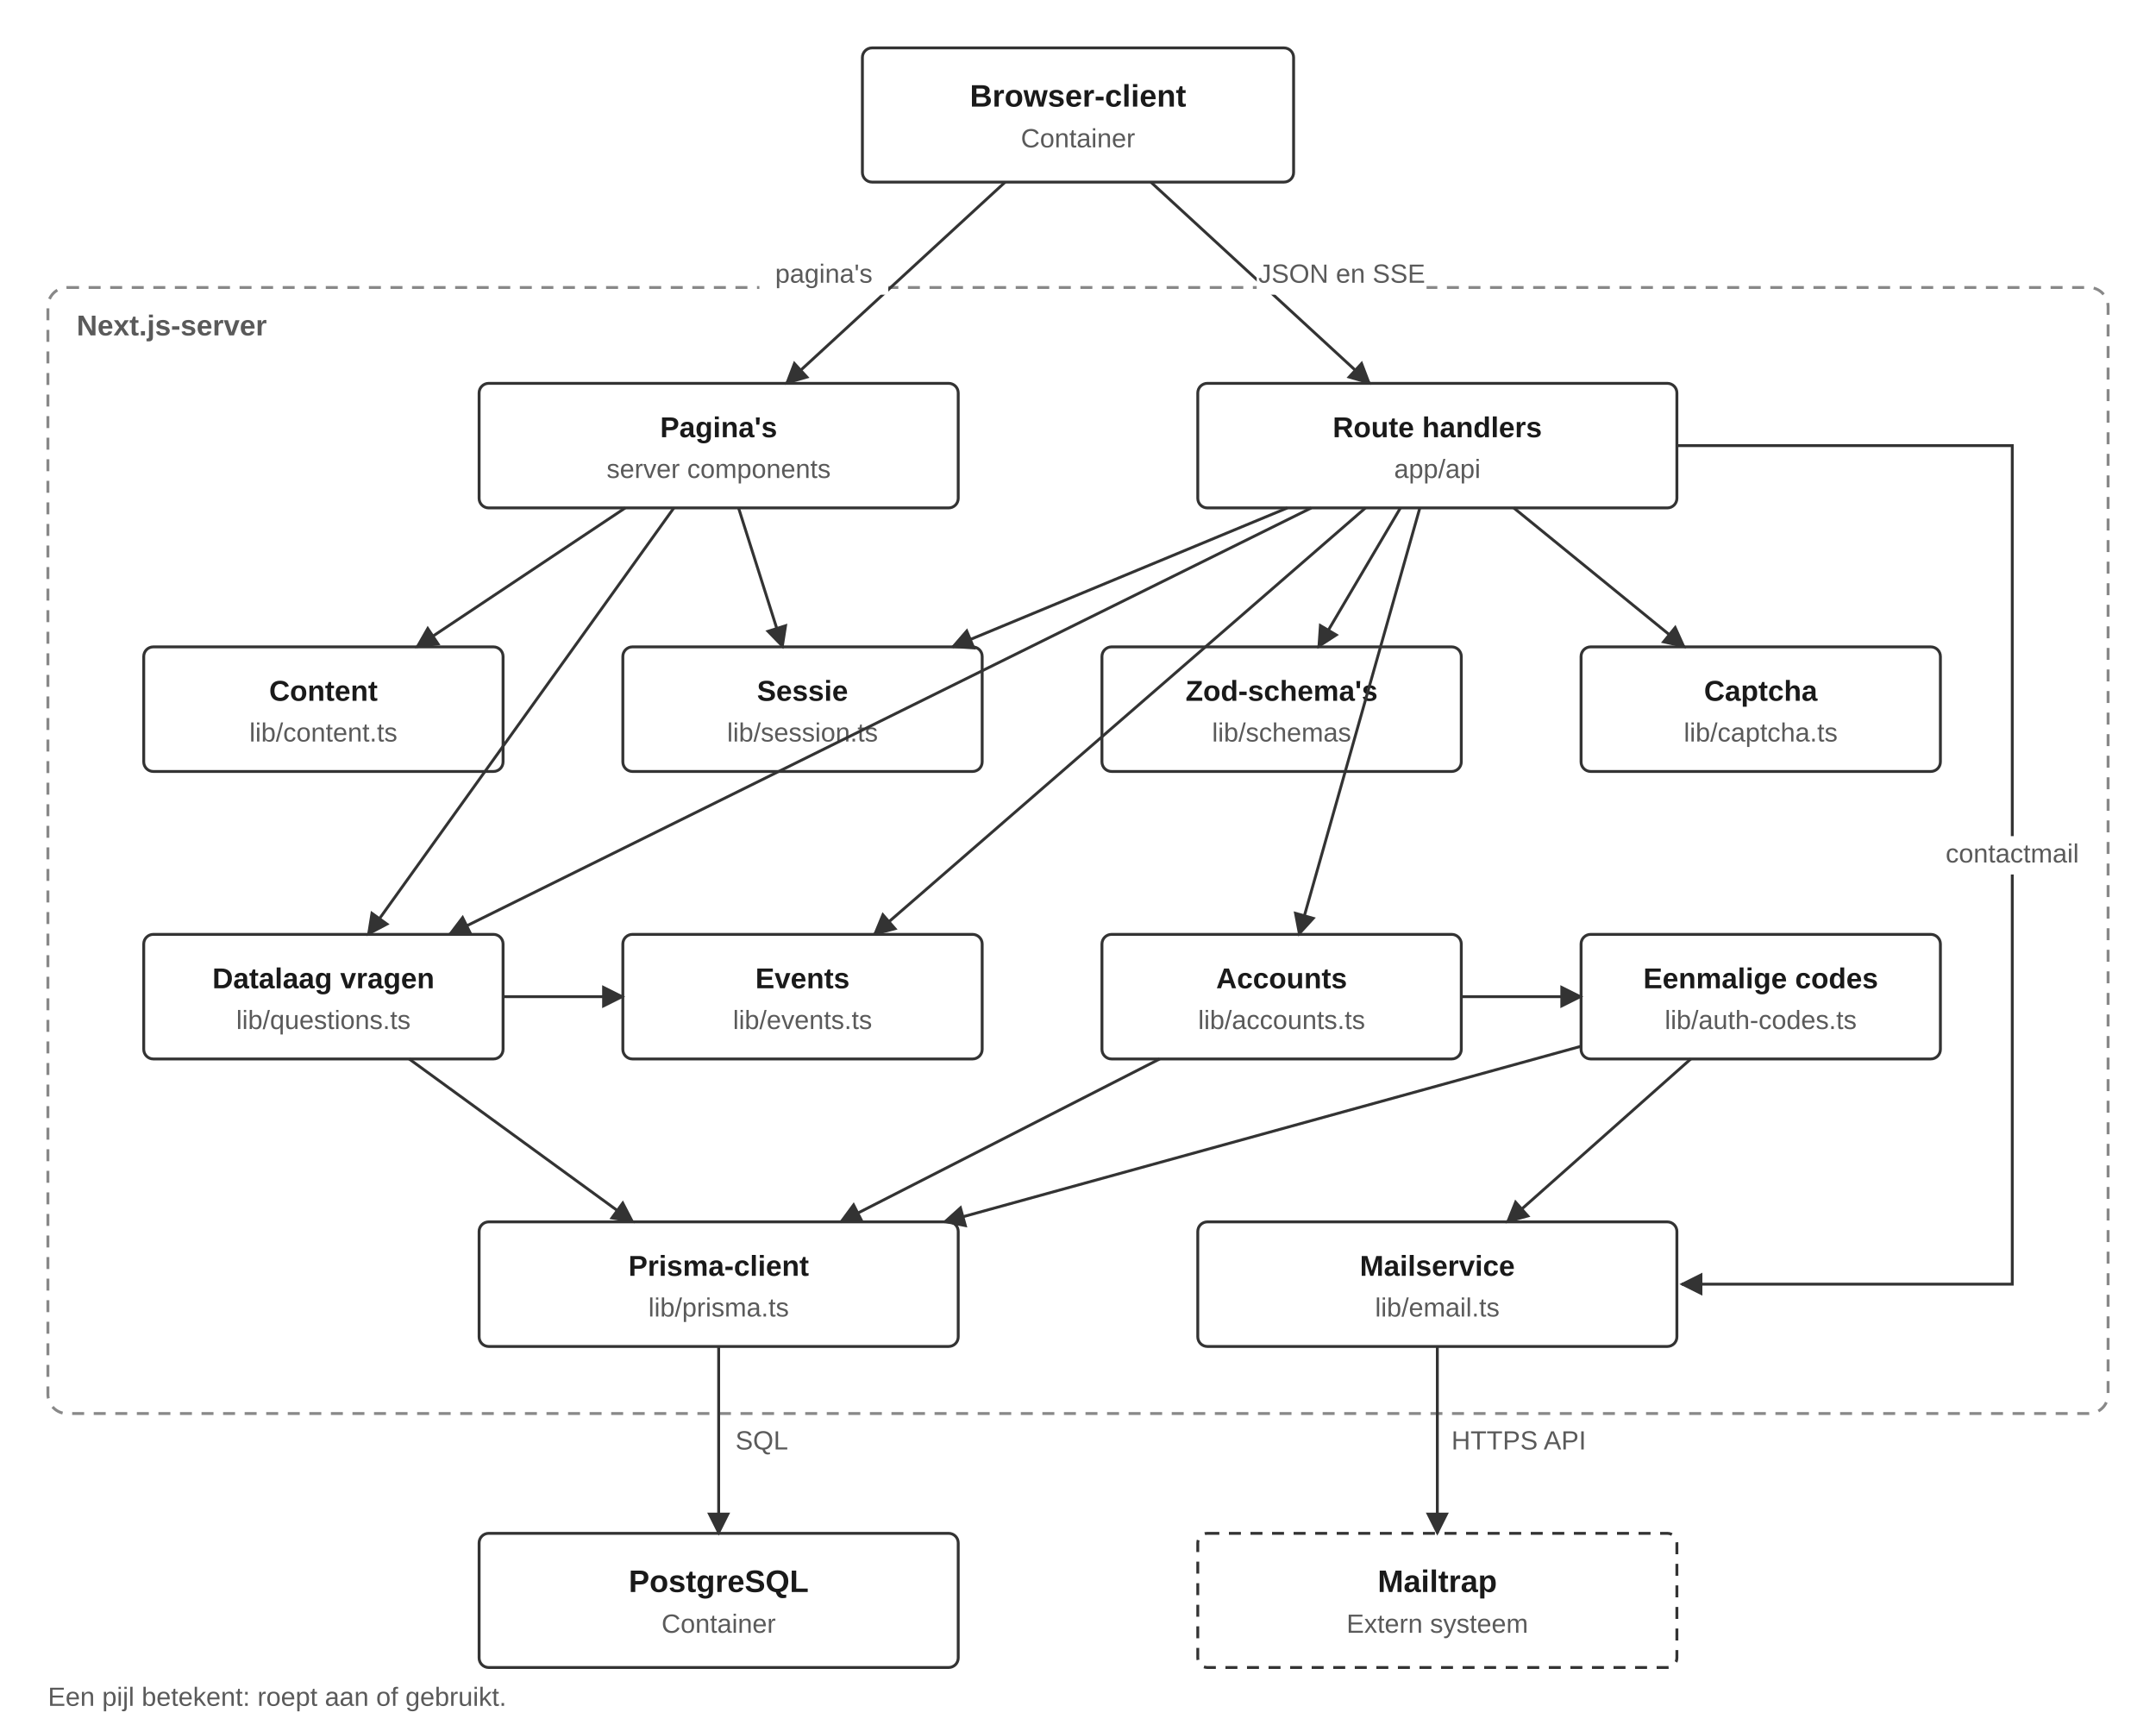
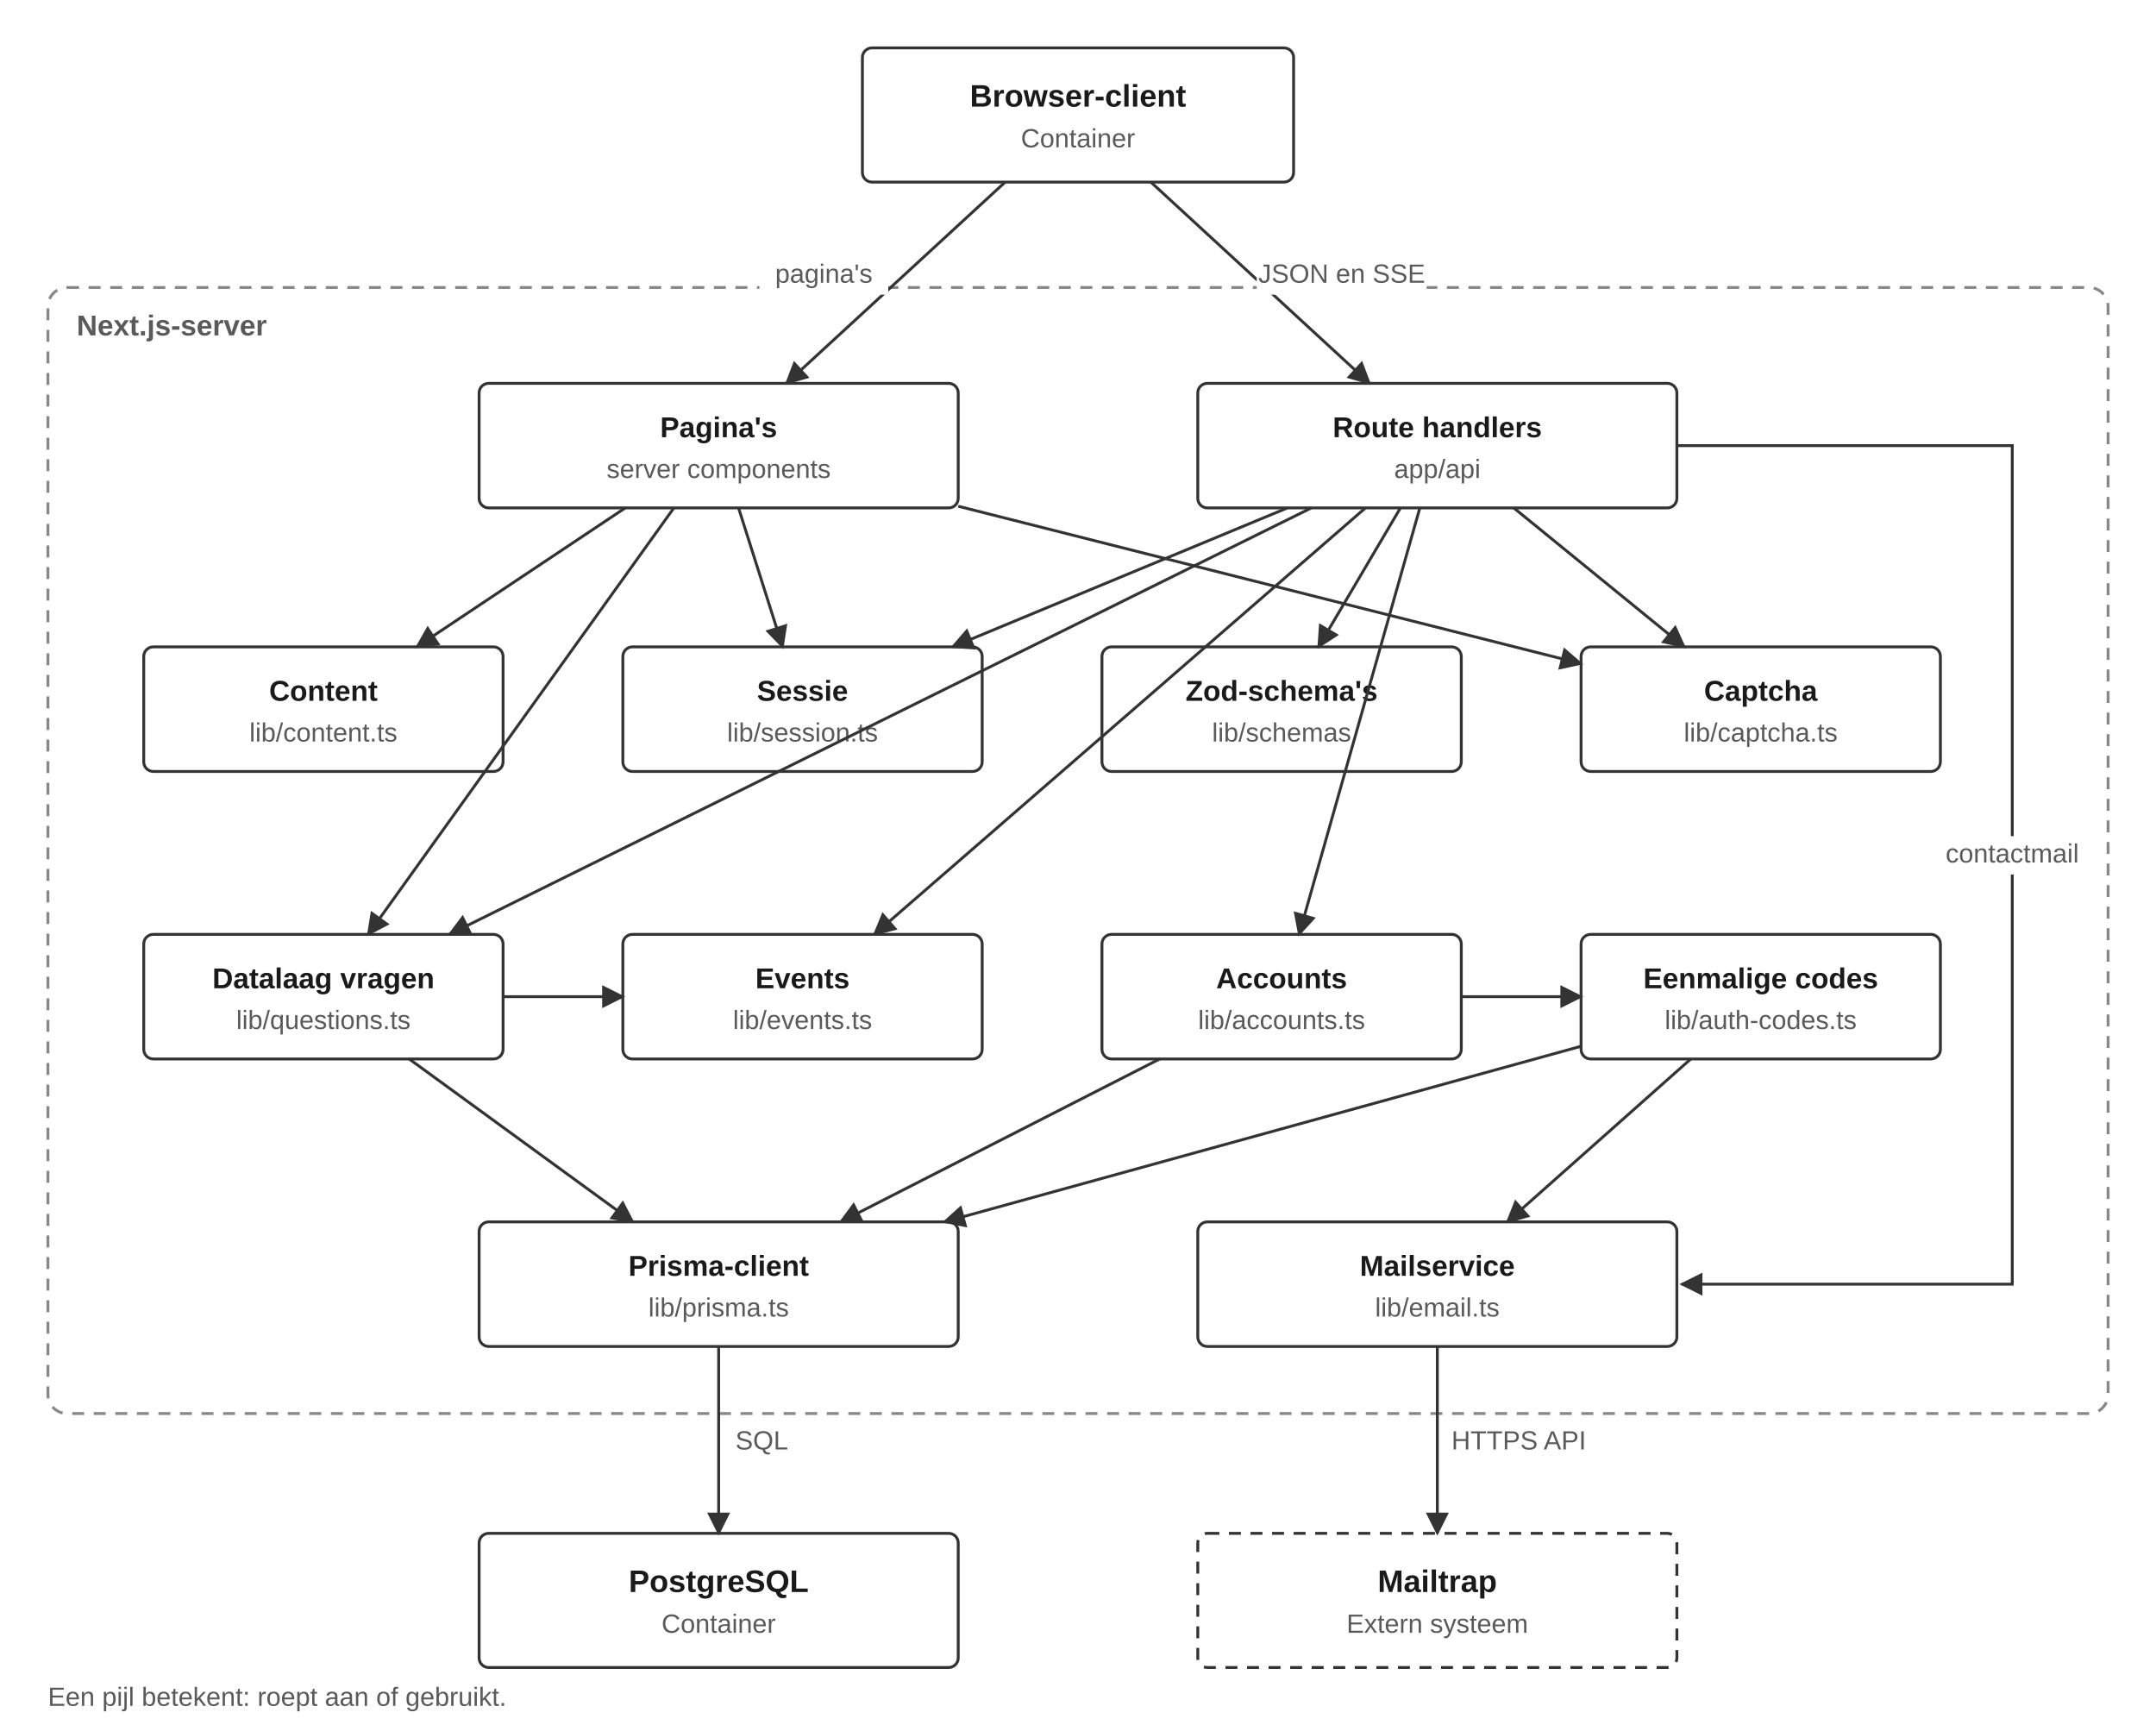
<svg xmlns="http://www.w3.org/2000/svg" viewBox="0 0 900 720" width="900" height="720" role="img" aria-label="C4 level 3: componenten van de Next.js-server">
  <defs>
    <marker id="arrow" viewBox="0 0 10 10" refX="9" refY="5" markerWidth="8" markerHeight="8" orient="auto-start-reverse">
      <path d="M0,0 L10,5 L0,10 z" fill="#333333" />
    </marker>
    <marker id="hollow" viewBox="0 0 12 12" refX="11" refY="6" markerWidth="12" markerHeight="12" orient="auto">
      <path d="M0,0 L12,6 L0,12 z" fill="#ffffff" stroke="#333333" stroke-width="1.2" />
    </marker>
  </defs>
  <rect width="900" height="720" fill="#ffffff" />
  <rect x="20.0" y="120.0" width="860.0" height="470.0" rx="8" fill="none" stroke="#888888" stroke-width="1.2" stroke-dasharray="5 4" />
  <text x="32.0" y="140.0" font-family="Arial, Helvetica, sans-serif" font-size="12" font-weight="bold" font-style="normal" fill="#5a5a5a" text-anchor="start">Next.js-server</text>
  <rect x="360.0" y="20.0" width="180.0" height="56.0" rx="4" fill="#ffffff" stroke="#333333" stroke-width="1.2" />
  <text x="450.0" y="44.5" font-family="Arial, Helvetica, sans-serif" font-size="13" font-weight="bold" font-style="normal" fill="#1a1a1a" text-anchor="middle">Browser-client</text>
  <text x="450.0" y="61.5" font-family="Arial, Helvetica, sans-serif" font-size="11" font-weight="normal" font-style="normal" fill="#5a5a5a" text-anchor="middle">Container</text>
  <rect x="200.0" y="160.0" width="200.0" height="52.0" rx="4" fill="#ffffff" stroke="#333333" stroke-width="1.2" />
  <text x="300.0" y="182.5" font-family="Arial, Helvetica, sans-serif" font-size="12" font-weight="bold" font-style="normal" fill="#1a1a1a" text-anchor="middle">Pagina's</text>
  <text x="300.0" y="199.5" font-family="Arial, Helvetica, sans-serif" font-size="11" font-weight="normal" font-style="normal" fill="#5a5a5a" text-anchor="middle">server components</text>
  <rect x="500.0" y="160.0" width="200.0" height="52.0" rx="4" fill="#ffffff" stroke="#333333" stroke-width="1.2" />
  <text x="600.0" y="182.5" font-family="Arial, Helvetica, sans-serif" font-size="12" font-weight="bold" font-style="normal" fill="#1a1a1a" text-anchor="middle">Route handlers</text>
  <text x="600.0" y="199.5" font-family="Arial, Helvetica, sans-serif" font-size="11" font-weight="normal" font-style="normal" fill="#5a5a5a" text-anchor="middle">app/api</text>
  <rect x="60.0" y="270.0" width="150.0" height="52.0" rx="4" fill="#ffffff" stroke="#333333" stroke-width="1.2" />
  <text x="135.0" y="292.5" font-family="Arial, Helvetica, sans-serif" font-size="12" font-weight="bold" font-style="normal" fill="#1a1a1a" text-anchor="middle">Content</text>
  <text x="135.0" y="309.5" font-family="Arial, Helvetica, sans-serif" font-size="11" font-weight="normal" font-style="normal" fill="#5a5a5a" text-anchor="middle">lib/content.ts</text>
  <rect x="260.0" y="270.0" width="150.0" height="52.0" rx="4" fill="#ffffff" stroke="#333333" stroke-width="1.2" />
  <text x="335.0" y="292.5" font-family="Arial, Helvetica, sans-serif" font-size="12" font-weight="bold" font-style="normal" fill="#1a1a1a" text-anchor="middle">Sessie</text>
  <text x="335.0" y="309.5" font-family="Arial, Helvetica, sans-serif" font-size="11" font-weight="normal" font-style="normal" fill="#5a5a5a" text-anchor="middle">lib/session.ts</text>
  <rect x="460.0" y="270.0" width="150.0" height="52.0" rx="4" fill="#ffffff" stroke="#333333" stroke-width="1.2" />
  <text x="535.0" y="292.5" font-family="Arial, Helvetica, sans-serif" font-size="12" font-weight="bold" font-style="normal" fill="#1a1a1a" text-anchor="middle">Zod-schema's</text>
  <text x="535.0" y="309.5" font-family="Arial, Helvetica, sans-serif" font-size="11" font-weight="normal" font-style="normal" fill="#5a5a5a" text-anchor="middle">lib/schemas</text>
  <rect x="660.0" y="270.0" width="150.0" height="52.0" rx="4" fill="#ffffff" stroke="#333333" stroke-width="1.2" />
  <text x="735.0" y="292.5" font-family="Arial, Helvetica, sans-serif" font-size="12" font-weight="bold" font-style="normal" fill="#1a1a1a" text-anchor="middle">Captcha</text>
  <text x="735.0" y="309.5" font-family="Arial, Helvetica, sans-serif" font-size="11" font-weight="normal" font-style="normal" fill="#5a5a5a" text-anchor="middle">lib/captcha.ts</text>
  <rect x="60.0" y="390.0" width="150.0" height="52.0" rx="4" fill="#ffffff" stroke="#333333" stroke-width="1.2" />
  <text x="135.0" y="412.5" font-family="Arial, Helvetica, sans-serif" font-size="12" font-weight="bold" font-style="normal" fill="#1a1a1a" text-anchor="middle">Datalaag vragen</text>
  <text x="135.0" y="429.5" font-family="Arial, Helvetica, sans-serif" font-size="11" font-weight="normal" font-style="normal" fill="#5a5a5a" text-anchor="middle">lib/questions.ts</text>
  <rect x="260.0" y="390.0" width="150.0" height="52.0" rx="4" fill="#ffffff" stroke="#333333" stroke-width="1.2" />
  <text x="335.0" y="412.5" font-family="Arial, Helvetica, sans-serif" font-size="12" font-weight="bold" font-style="normal" fill="#1a1a1a" text-anchor="middle">Events</text>
  <text x="335.0" y="429.5" font-family="Arial, Helvetica, sans-serif" font-size="11" font-weight="normal" font-style="normal" fill="#5a5a5a" text-anchor="middle">lib/events.ts</text>
  <rect x="460.0" y="390.0" width="150.0" height="52.0" rx="4" fill="#ffffff" stroke="#333333" stroke-width="1.2" />
  <text x="535.0" y="412.5" font-family="Arial, Helvetica, sans-serif" font-size="12" font-weight="bold" font-style="normal" fill="#1a1a1a" text-anchor="middle">Accounts</text>
  <text x="535.0" y="429.5" font-family="Arial, Helvetica, sans-serif" font-size="11" font-weight="normal" font-style="normal" fill="#5a5a5a" text-anchor="middle">lib/accounts.ts</text>
  <rect x="660.0" y="390.0" width="150.0" height="52.0" rx="4" fill="#ffffff" stroke="#333333" stroke-width="1.2" />
  <text x="735.0" y="412.5" font-family="Arial, Helvetica, sans-serif" font-size="12" font-weight="bold" font-style="normal" fill="#1a1a1a" text-anchor="middle">Eenmalige codes</text>
  <text x="735.0" y="429.5" font-family="Arial, Helvetica, sans-serif" font-size="11" font-weight="normal" font-style="normal" fill="#5a5a5a" text-anchor="middle">lib/auth-codes.ts</text>
  <rect x="200.0" y="510.0" width="200.0" height="52.0" rx="4" fill="#ffffff" stroke="#333333" stroke-width="1.2" />
  <text x="300.0" y="532.5" font-family="Arial, Helvetica, sans-serif" font-size="12" font-weight="bold" font-style="normal" fill="#1a1a1a" text-anchor="middle">Prisma-client</text>
  <text x="300.0" y="549.5" font-family="Arial, Helvetica, sans-serif" font-size="11" font-weight="normal" font-style="normal" fill="#5a5a5a" text-anchor="middle">lib/prisma.ts</text>
  <rect x="500.0" y="510.0" width="200.0" height="52.0" rx="4" fill="#ffffff" stroke="#333333" stroke-width="1.2" />
  <text x="600.0" y="532.5" font-family="Arial, Helvetica, sans-serif" font-size="12" font-weight="bold" font-style="normal" fill="#1a1a1a" text-anchor="middle">Mailservice</text>
  <text x="600.0" y="549.5" font-family="Arial, Helvetica, sans-serif" font-size="11" font-weight="normal" font-style="normal" fill="#5a5a5a" text-anchor="middle">lib/email.ts</text>
  <rect x="200.0" y="640.0" width="200.0" height="56.0" rx="4" fill="#ffffff" stroke="#333333" stroke-width="1.2" />
  <text x="300.0" y="664.5" font-family="Arial, Helvetica, sans-serif" font-size="13" font-weight="bold" font-style="normal" fill="#1a1a1a" text-anchor="middle">PostgreSQL</text>
  <text x="300.0" y="681.5" font-family="Arial, Helvetica, sans-serif" font-size="11" font-weight="normal" font-style="normal" fill="#5a5a5a" text-anchor="middle">Container</text>
  <rect x="500.0" y="640.0" width="200.0" height="56.0" rx="4" fill="#ffffff" stroke="#333333" stroke-width="1.2" stroke-dasharray="5 4" />
  <text x="600.0" y="664.5" font-family="Arial, Helvetica, sans-serif" font-size="13" font-weight="bold" font-style="normal" fill="#1a1a1a" text-anchor="middle">Mailtrap</text>
  <text x="600.0" y="681.5" font-family="Arial, Helvetica, sans-serif" font-size="11" font-weight="normal" font-style="normal" fill="#5a5a5a" text-anchor="middle">Extern systeem</text>
  <line x1="419.6" y1="76.0" x2="328.3" y2="160.0" stroke="#333333" stroke-width="1.2" marker-end="url(#arrow)" />
  <rect x="317.0" y="107.0" width="53.8" height="16" fill="#ffffff" />
  <text x="343.9" y="118.0" font-family="Arial, Helvetica, sans-serif" font-size="11" font-weight="normal" font-style="normal" fill="#5a5a5a" text-anchor="middle">pagina's</text>
  <line x1="480.4" y1="76.0" x2="571.7" y2="160.0" stroke="#333333" stroke-width="1.2" marker-end="url(#arrow)" />
  <rect x="524.6" y="107.0" width="70.9" height="16" fill="#ffffff" />
  <text x="560.1" y="118.0" font-family="Arial, Helvetica, sans-serif" font-size="11" font-weight="normal" font-style="normal" fill="#5a5a5a" text-anchor="middle">JSON en SSE</text>
  <line x1="261.0" y1="212.0" x2="174.0" y2="270.0" stroke="#333333" stroke-width="1.2" marker-end="url(#arrow)" />
  <line x1="308.3" y1="212.0" x2="326.7" y2="270.0" stroke="#333333" stroke-width="1.2" marker-end="url(#arrow)" />
  <line x1="281.3" y1="212.0" x2="153.7" y2="390.0" stroke="#333333" stroke-width="1.2" marker-end="url(#arrow)" />
  <line x1="537.4" y1="212.0" x2="397.6" y2="270.0" stroke="#333333" stroke-width="1.2" marker-end="url(#arrow)" />
  <line x1="584.6" y1="212.0" x2="550.4" y2="270.0" stroke="#333333" stroke-width="1.2" marker-end="url(#arrow)" />
  <line x1="631.9" y1="212.0" x2="703.1" y2="270.0" stroke="#333333" stroke-width="1.2" marker-end="url(#arrow)" />
  <line x1="547.4" y1="212.0" x2="187.6" y2="390.0" stroke="#333333" stroke-width="1.2" marker-end="url(#arrow)" />
  <line x1="592.7" y1="212.0" x2="542.3" y2="390.0" stroke="#333333" stroke-width="1.2" marker-end="url(#arrow)" />
  <line x1="570.0" y1="212.0" x2="365.0" y2="390.0" stroke="#333333" stroke-width="1.2" marker-end="url(#arrow)" />
+   <line x1="400.0" y1="211.3" x2="660.0" y2="277.0" stroke="#333333" stroke-width="1.2" marker-end="url(#arrow)" />
  <line x1="210.0" y1="416.0" x2="260.0" y2="416.0" stroke="#333333" stroke-width="1.2" marker-end="url(#arrow)" />
  <line x1="610.0" y1="416.0" x2="660.0" y2="416.0" stroke="#333333" stroke-width="1.2" marker-end="url(#arrow)" />
  <line x1="170.8" y1="442.0" x2="264.2" y2="510.0" stroke="#333333" stroke-width="1.2" marker-end="url(#arrow)" />
  <line x1="484.1" y1="442.0" x2="350.9" y2="510.0" stroke="#333333" stroke-width="1.2" marker-end="url(#arrow)" />
  <line x1="660.0" y1="436.7" x2="394.2" y2="510.0" stroke="#333333" stroke-width="1.2" marker-end="url(#arrow)" />
  <line x1="705.8" y1="442.0" x2="629.2" y2="510.0" stroke="#333333" stroke-width="1.2" marker-end="url(#arrow)" />
  <path d="M700,186 L840,186 L840,536 L702,536" fill="none" stroke="#333333" stroke-width="1.2" marker-end="url(#arrow)" />
  <rect x="804.5" y="349.0" width="70.9" height="16" fill="#ffffff" />
  <text x="840.0" y="360.0" font-family="Arial, Helvetica, sans-serif" font-size="11" font-weight="normal" font-style="normal" fill="#5a5a5a" text-anchor="middle">contactmail</text>
  <line x1="300.0" y1="562.0" x2="300.0" y2="640.0" stroke="#333333" stroke-width="1.2" marker-end="url(#arrow)" />
  <rect x="305.4" y="594.0" width="25.2" height="16" fill="#ffffff" />
  <text x="318.0" y="605.0" font-family="Arial, Helvetica, sans-serif" font-size="11" font-weight="normal" font-style="normal" fill="#5a5a5a" text-anchor="middle">SQL</text>
  <line x1="600.0" y1="562.0" x2="600.0" y2="640.0" stroke="#333333" stroke-width="1.2" marker-end="url(#arrow)" />
  <rect x="604.3" y="594.0" width="59.5" height="16" fill="#ffffff" />
  <text x="634.0" y="605.0" font-family="Arial, Helvetica, sans-serif" font-size="11" font-weight="normal" font-style="normal" fill="#5a5a5a" text-anchor="middle">HTTPS API</text>
  <text x="20.0" y="712.0" font-family="Arial, Helvetica, sans-serif" font-size="11" font-weight="normal" font-style="normal" fill="#5a5a5a" text-anchor="start">Een pijl betekent: roept aan of gebruikt.</text>
</svg>
